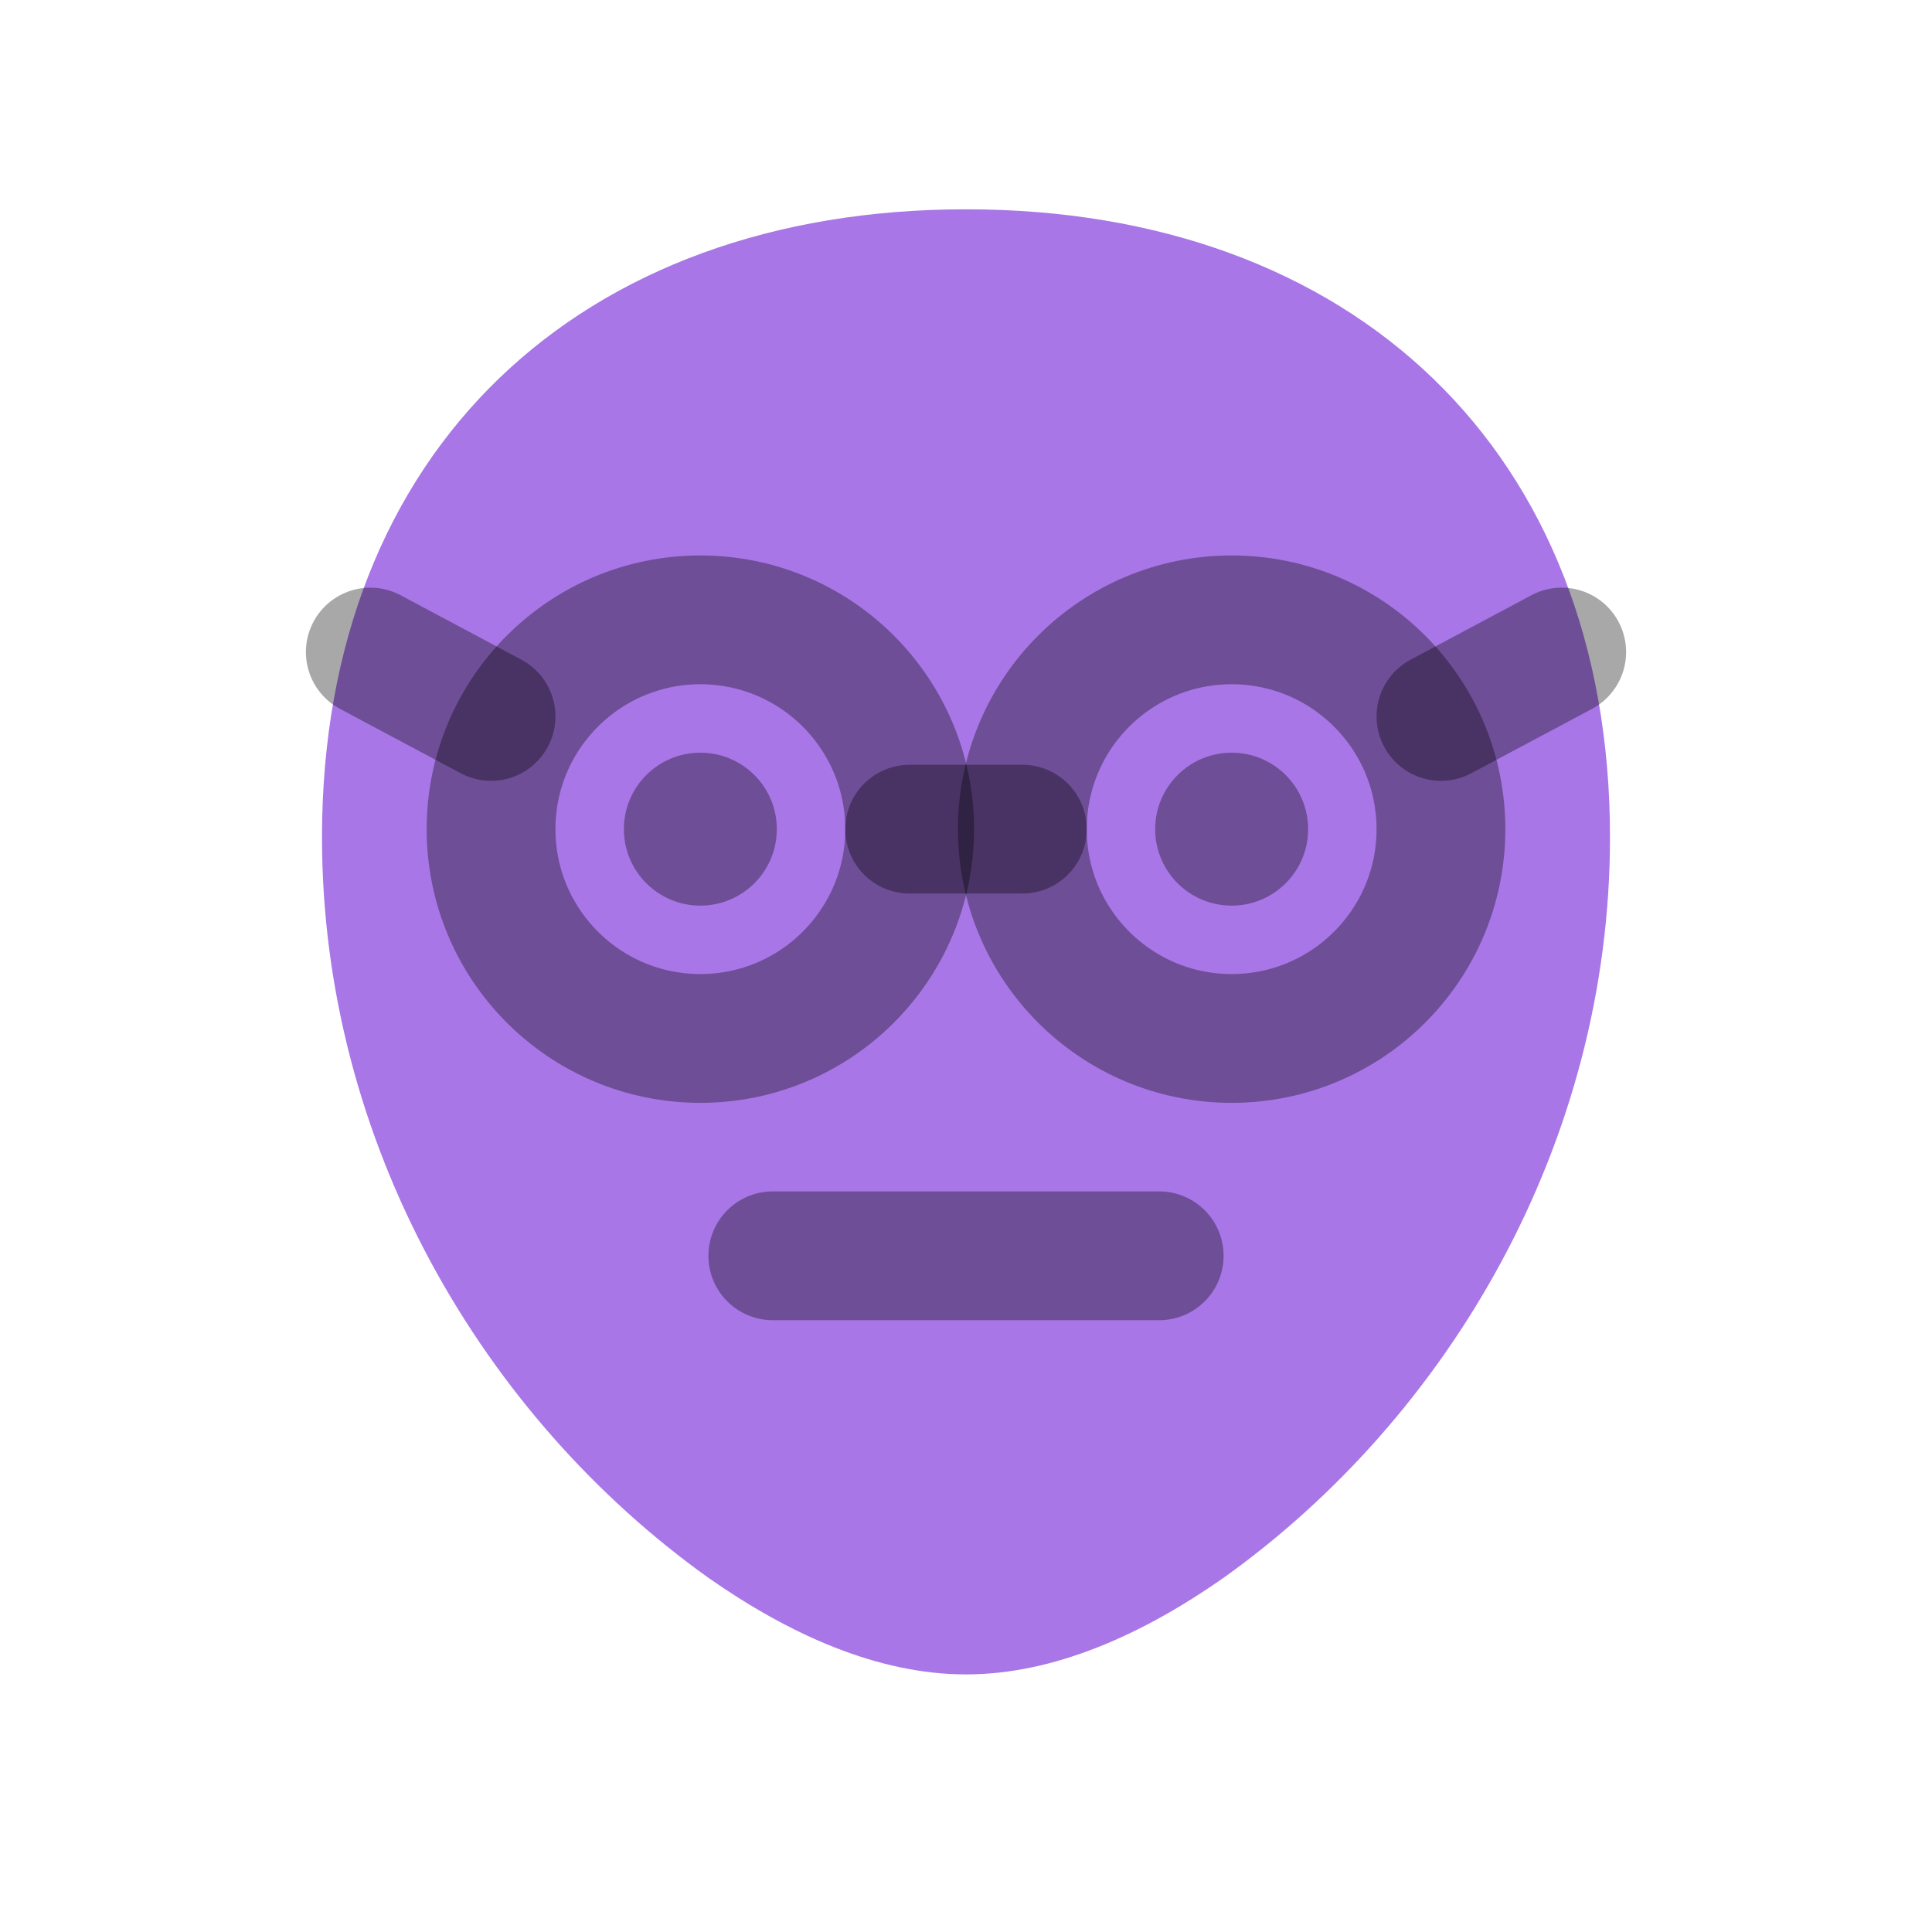
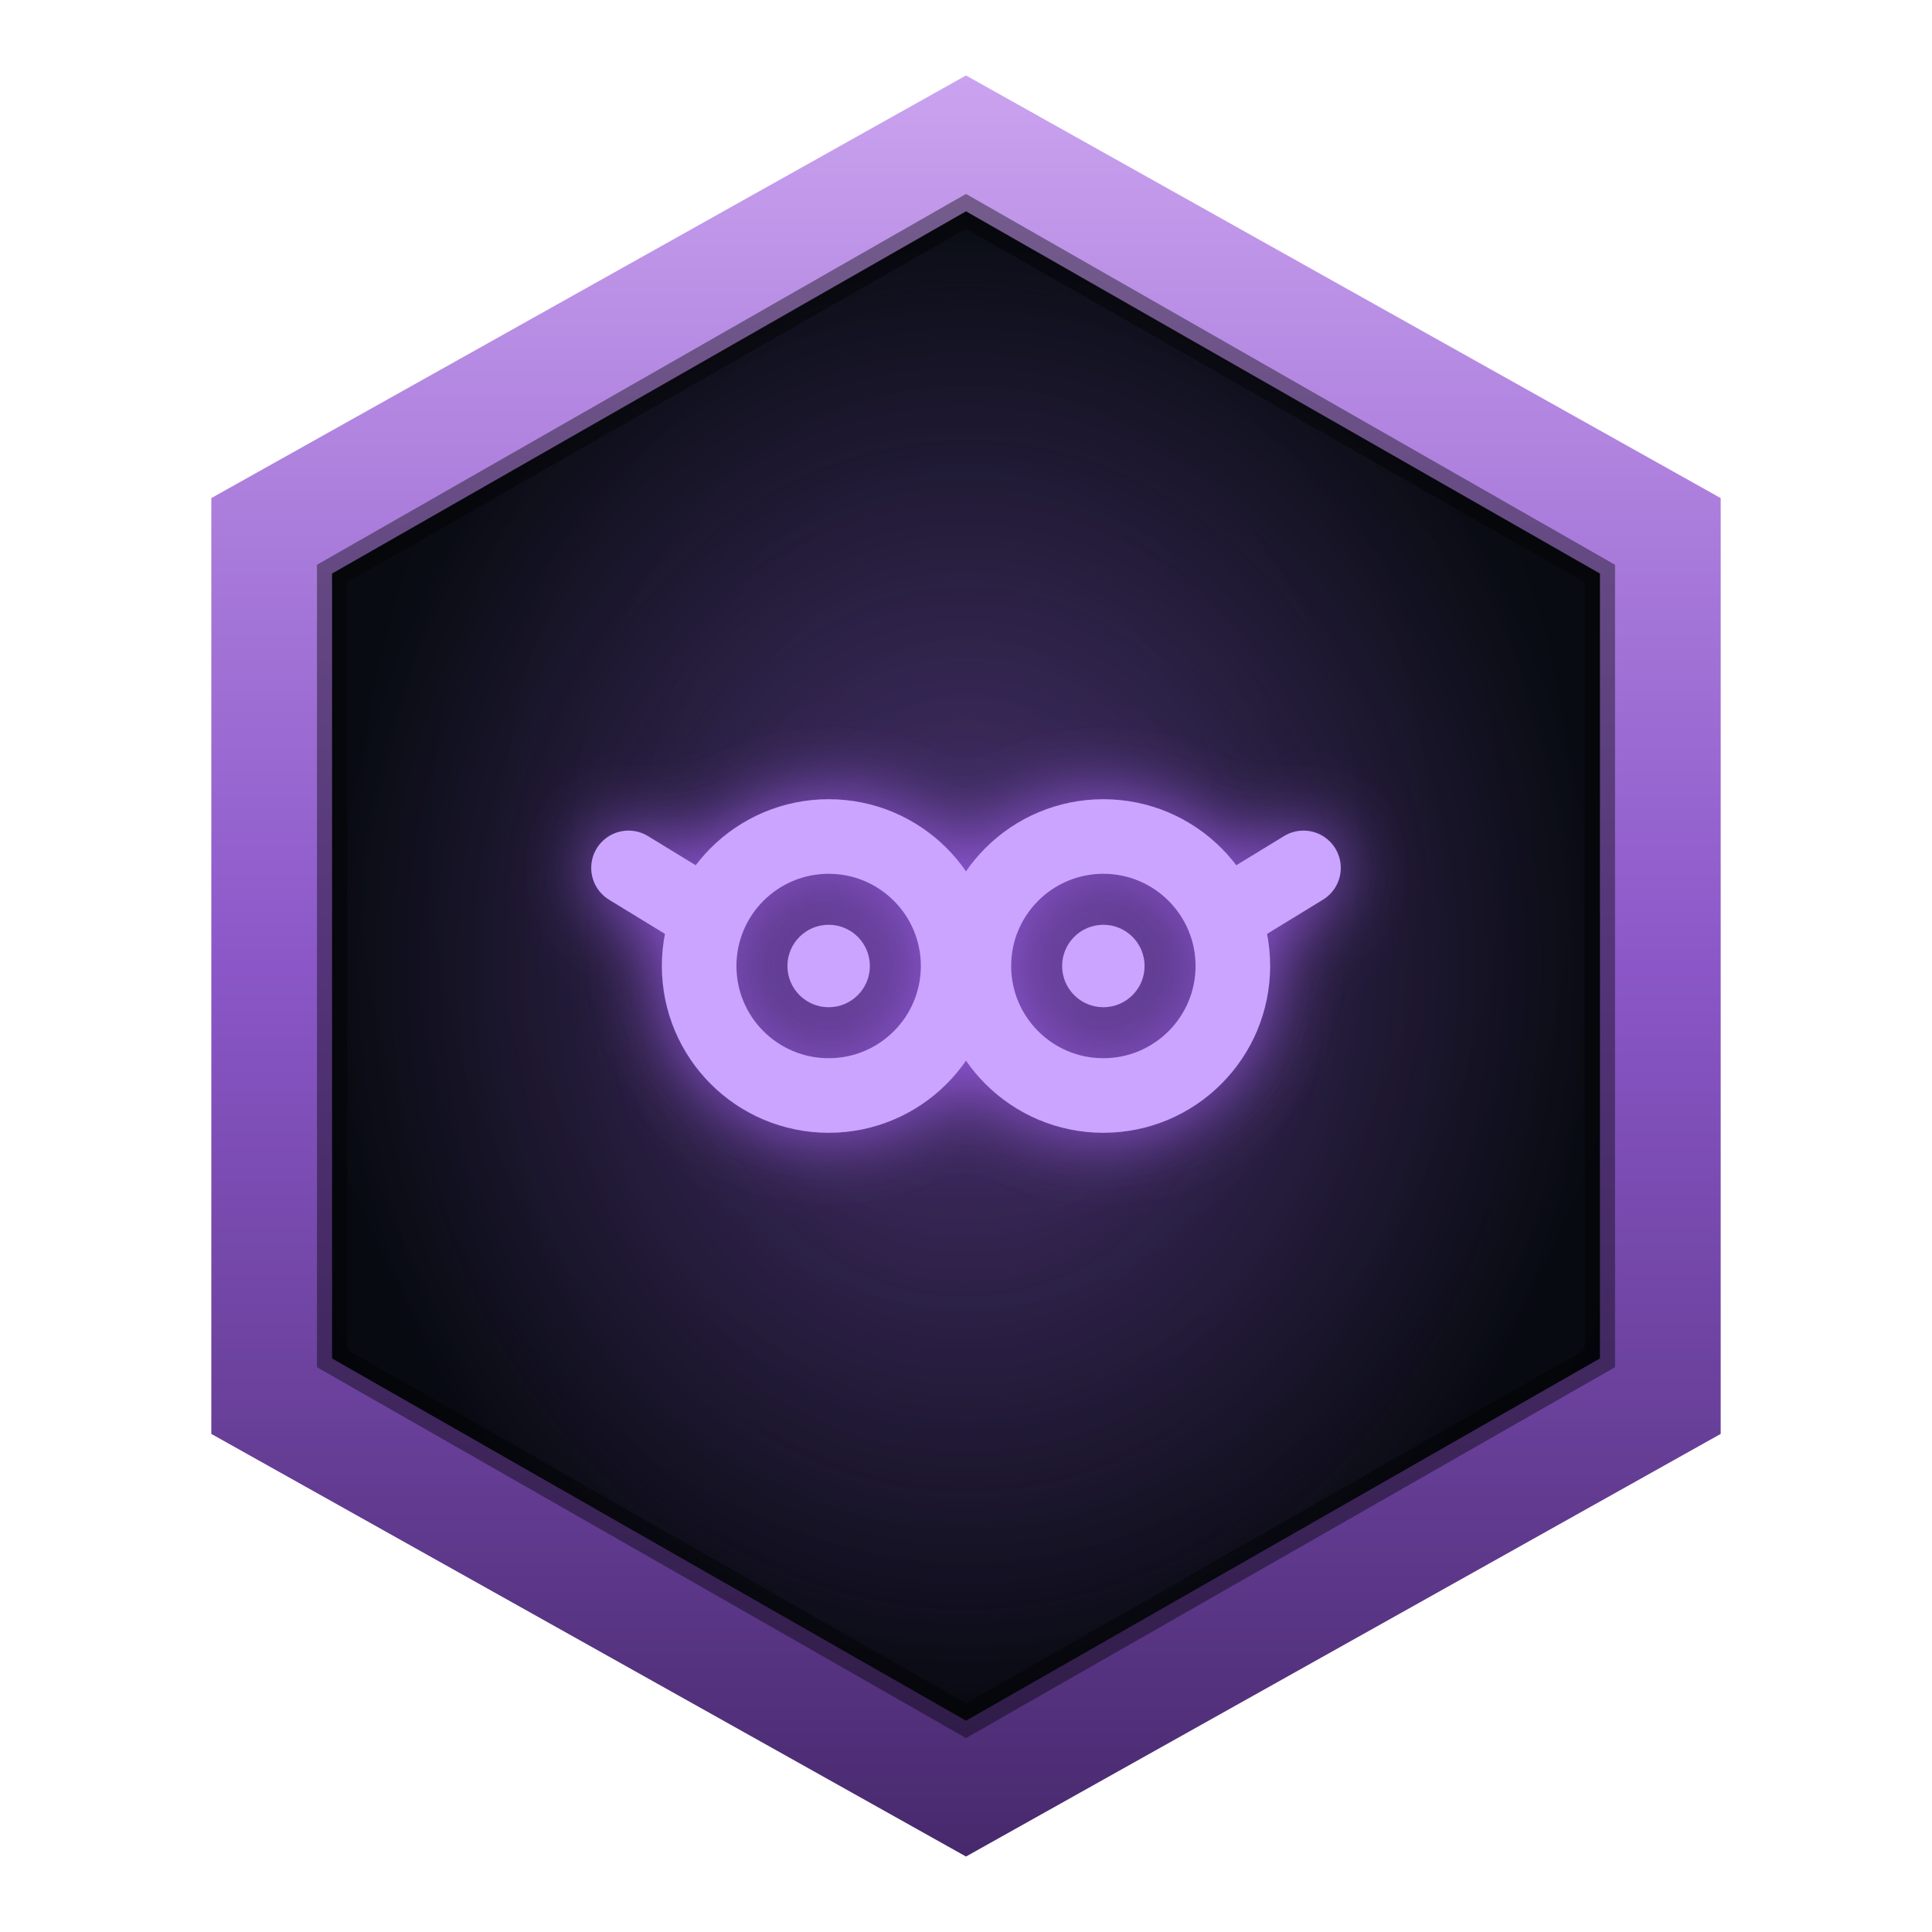
- <svg xmlns="http://www.w3.org/2000/svg" viewBox="0 0 24 24" width="24" height="24">
-   <path d="M12 2.6 C16.8 2.6 20 5.6 20 10.4 C20 14.2 18 17.6 15.2 19.6 C14.2 20.3 13.1 20.8 12 20.8 C10.9 20.8 9.8 20.3 8.8 19.6 C6 17.6 4 14.2 4 10.4 C4 5.6 7.2 2.6 12 2.6 Z" fill="#A876E6" />
-   <g fill="none" stroke="rgba(0,0,0,0.34)" stroke-width="1.6" stroke-linecap="round">
-     <circle cx="8.7" cy="10.3" r="2.6" />
-     <circle cx="15.3" cy="10.3" r="2.6" />
-     <path d="M11.3 10.3 H12.7" />
-     <path d="M6.1 8.9 L4.6 8.1 M17.9 8.9 L19.4 8.1" />
-     <path d="M9.6 15.6 H14.4" />
+ <svg xmlns="http://www.w3.org/2000/svg" viewBox="0 0 64 64" width="64" height="64">
+   <defs>
+     <linearGradient id="rim-mr_fundamentals" x1="0" y1="0" x2="0" y2="1">
+       <stop offset="0" stop-color="#CBA4F0" />
+       <stop offset="0.5" stop-color="#8B57C8" />
+       <stop offset="1" stop-color="#46286B" />
+     </linearGradient>
+     <radialGradient id="in-mr_fundamentals" cx="0.5" cy="0.42" r="0.62">
+       <stop offset="0" stop-color="#10141d" />
+       <stop offset="1" stop-color="#070910" />
+     </radialGradient>
+     <radialGradient id="amb-mr_fundamentals" cx="0.5" cy="0.5" r="0.5">
+       <stop offset="0" stop-color="#9B5BE6" stop-opacity="0.42" />
+       <stop offset="1" stop-color="#9B5BE6" stop-opacity="0" />
+     </radialGradient>
+     <filter id="gl-mr_fundamentals" x="-80%" y="-80%" width="260%" height="260%">
+       <feGaussianBlur in="SourceAlpha" stdDeviation="1.0" result="b" />
+       <feFlood flood-color="#9B5BE6" result="c" />
+       <feComposite in="c" in2="b" operator="in" result="h" />
+       <feMerge>
+         <feMergeNode in="h" />
+         <feMergeNode in="SourceGraphic" />
+       </feMerge>
+     </filter>
+   </defs>
+   <path d="M32 2.5 L57 16.5 V47.5 L32 61.5 L7 47.5 V16.5 Z" fill="url(#rim-mr_fundamentals)" />
+   <path d="M32 7 L53 19 V45 L32 57 L11 45 V19 Z" fill="url(#in-mr_fundamentals)" />
+   <path d="M32 7 L53 19 V45 L32 57 L11 45 V19 Z" fill="url(#amb-mr_fundamentals)" />
+   <g transform="translate(32,32) scale(1.3) translate(-12,-12)" filter="url(#gl-mr_fundamentals)">
+     <circle cx="8.5" cy="12" r="3.3" fill="none" stroke="#CBA4FF" stroke-width="1.9" />
+     <circle cx="15.5" cy="12" r="3.3" fill="none" stroke="#CBA4FF" stroke-width="1.9" />
+     <path d="M11.8 11.6 H12.2" stroke="#CBA4FF" stroke-width="1.9" stroke-linecap="round" />
+     <path d="M5.2 10.6 L3.4 9.5 M18.8 10.6 L20.6 9.5" stroke="#CBA4FF" stroke-width="1.9" stroke-linecap="round" />
+     <circle cx="8.5" cy="12" r="1.05" fill="#CBA4FF" />
+     <circle cx="15.5" cy="12" r="1.05" fill="#CBA4FF" />
  </g>
-   <circle cx="8.7" cy="10.3" r="0.95" fill="rgba(0,0,0,0.34)" />
-   <circle cx="15.3" cy="10.3" r="0.95" fill="rgba(0,0,0,0.34)" />
+   <path d="M32 7 L53 19 V45 L32 57 L11 45 V19 Z" fill="none" stroke="#000" stroke-opacity="0.4" stroke-width="1" />
</svg>
